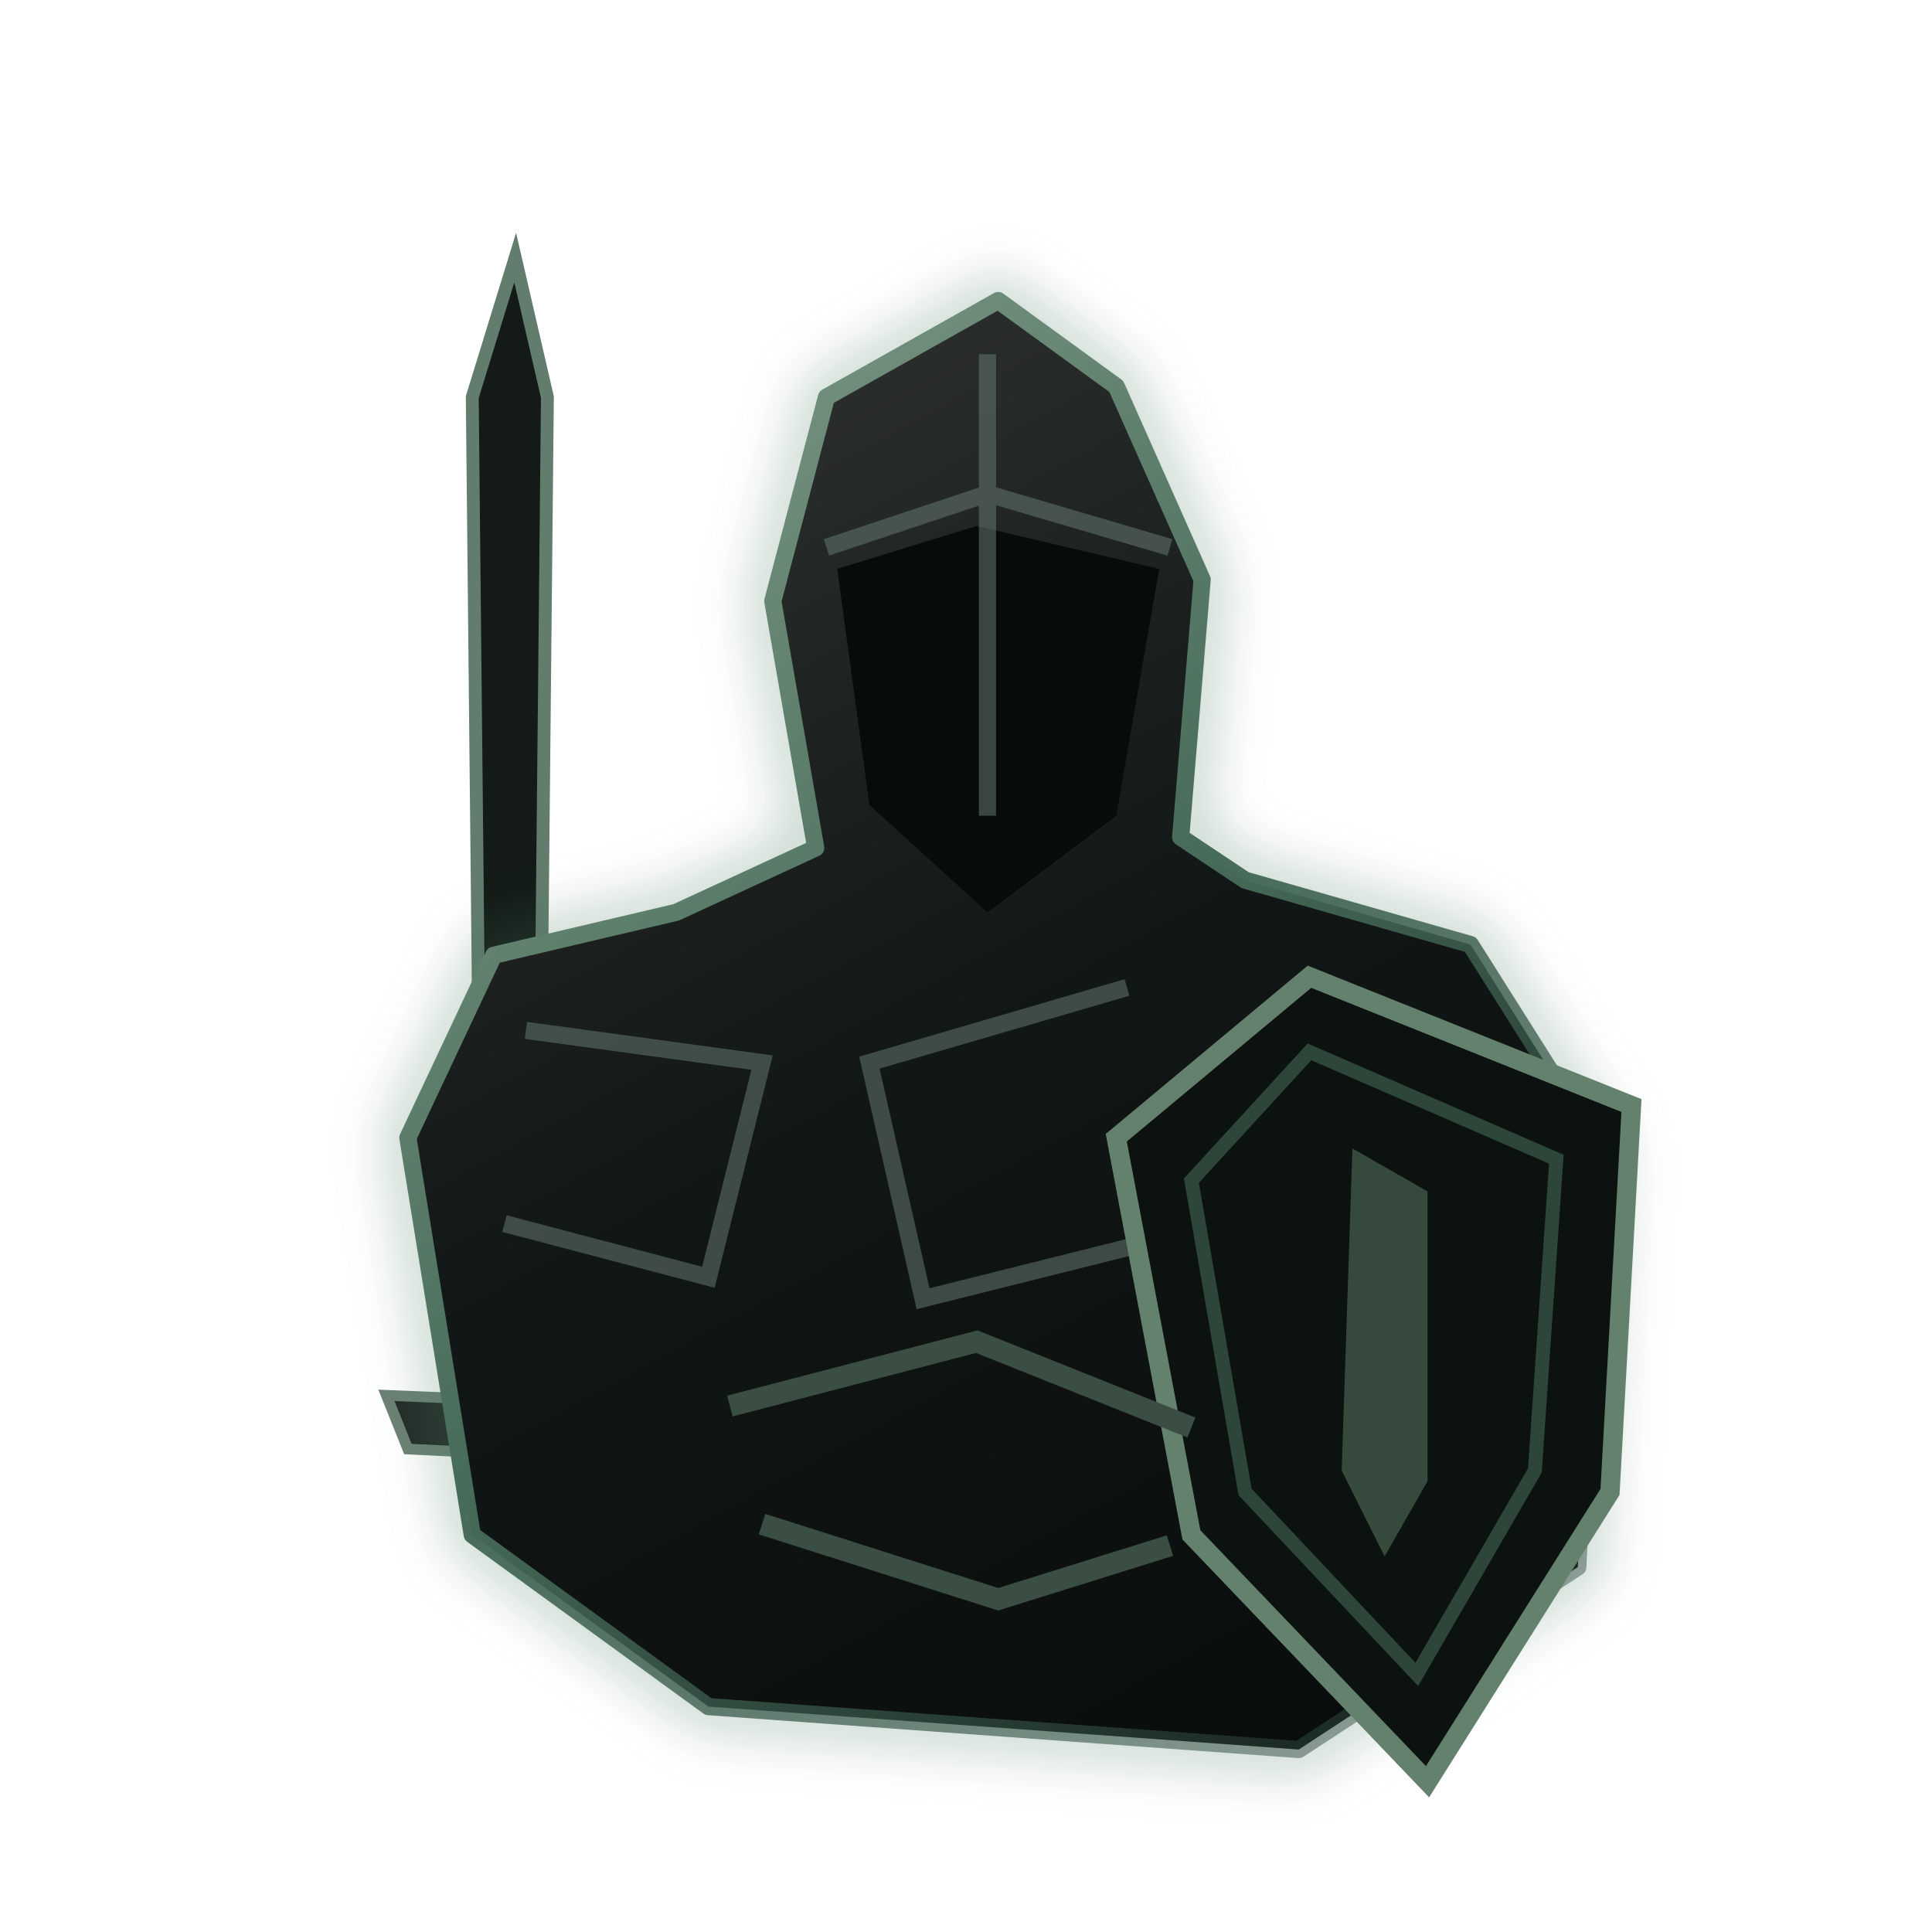
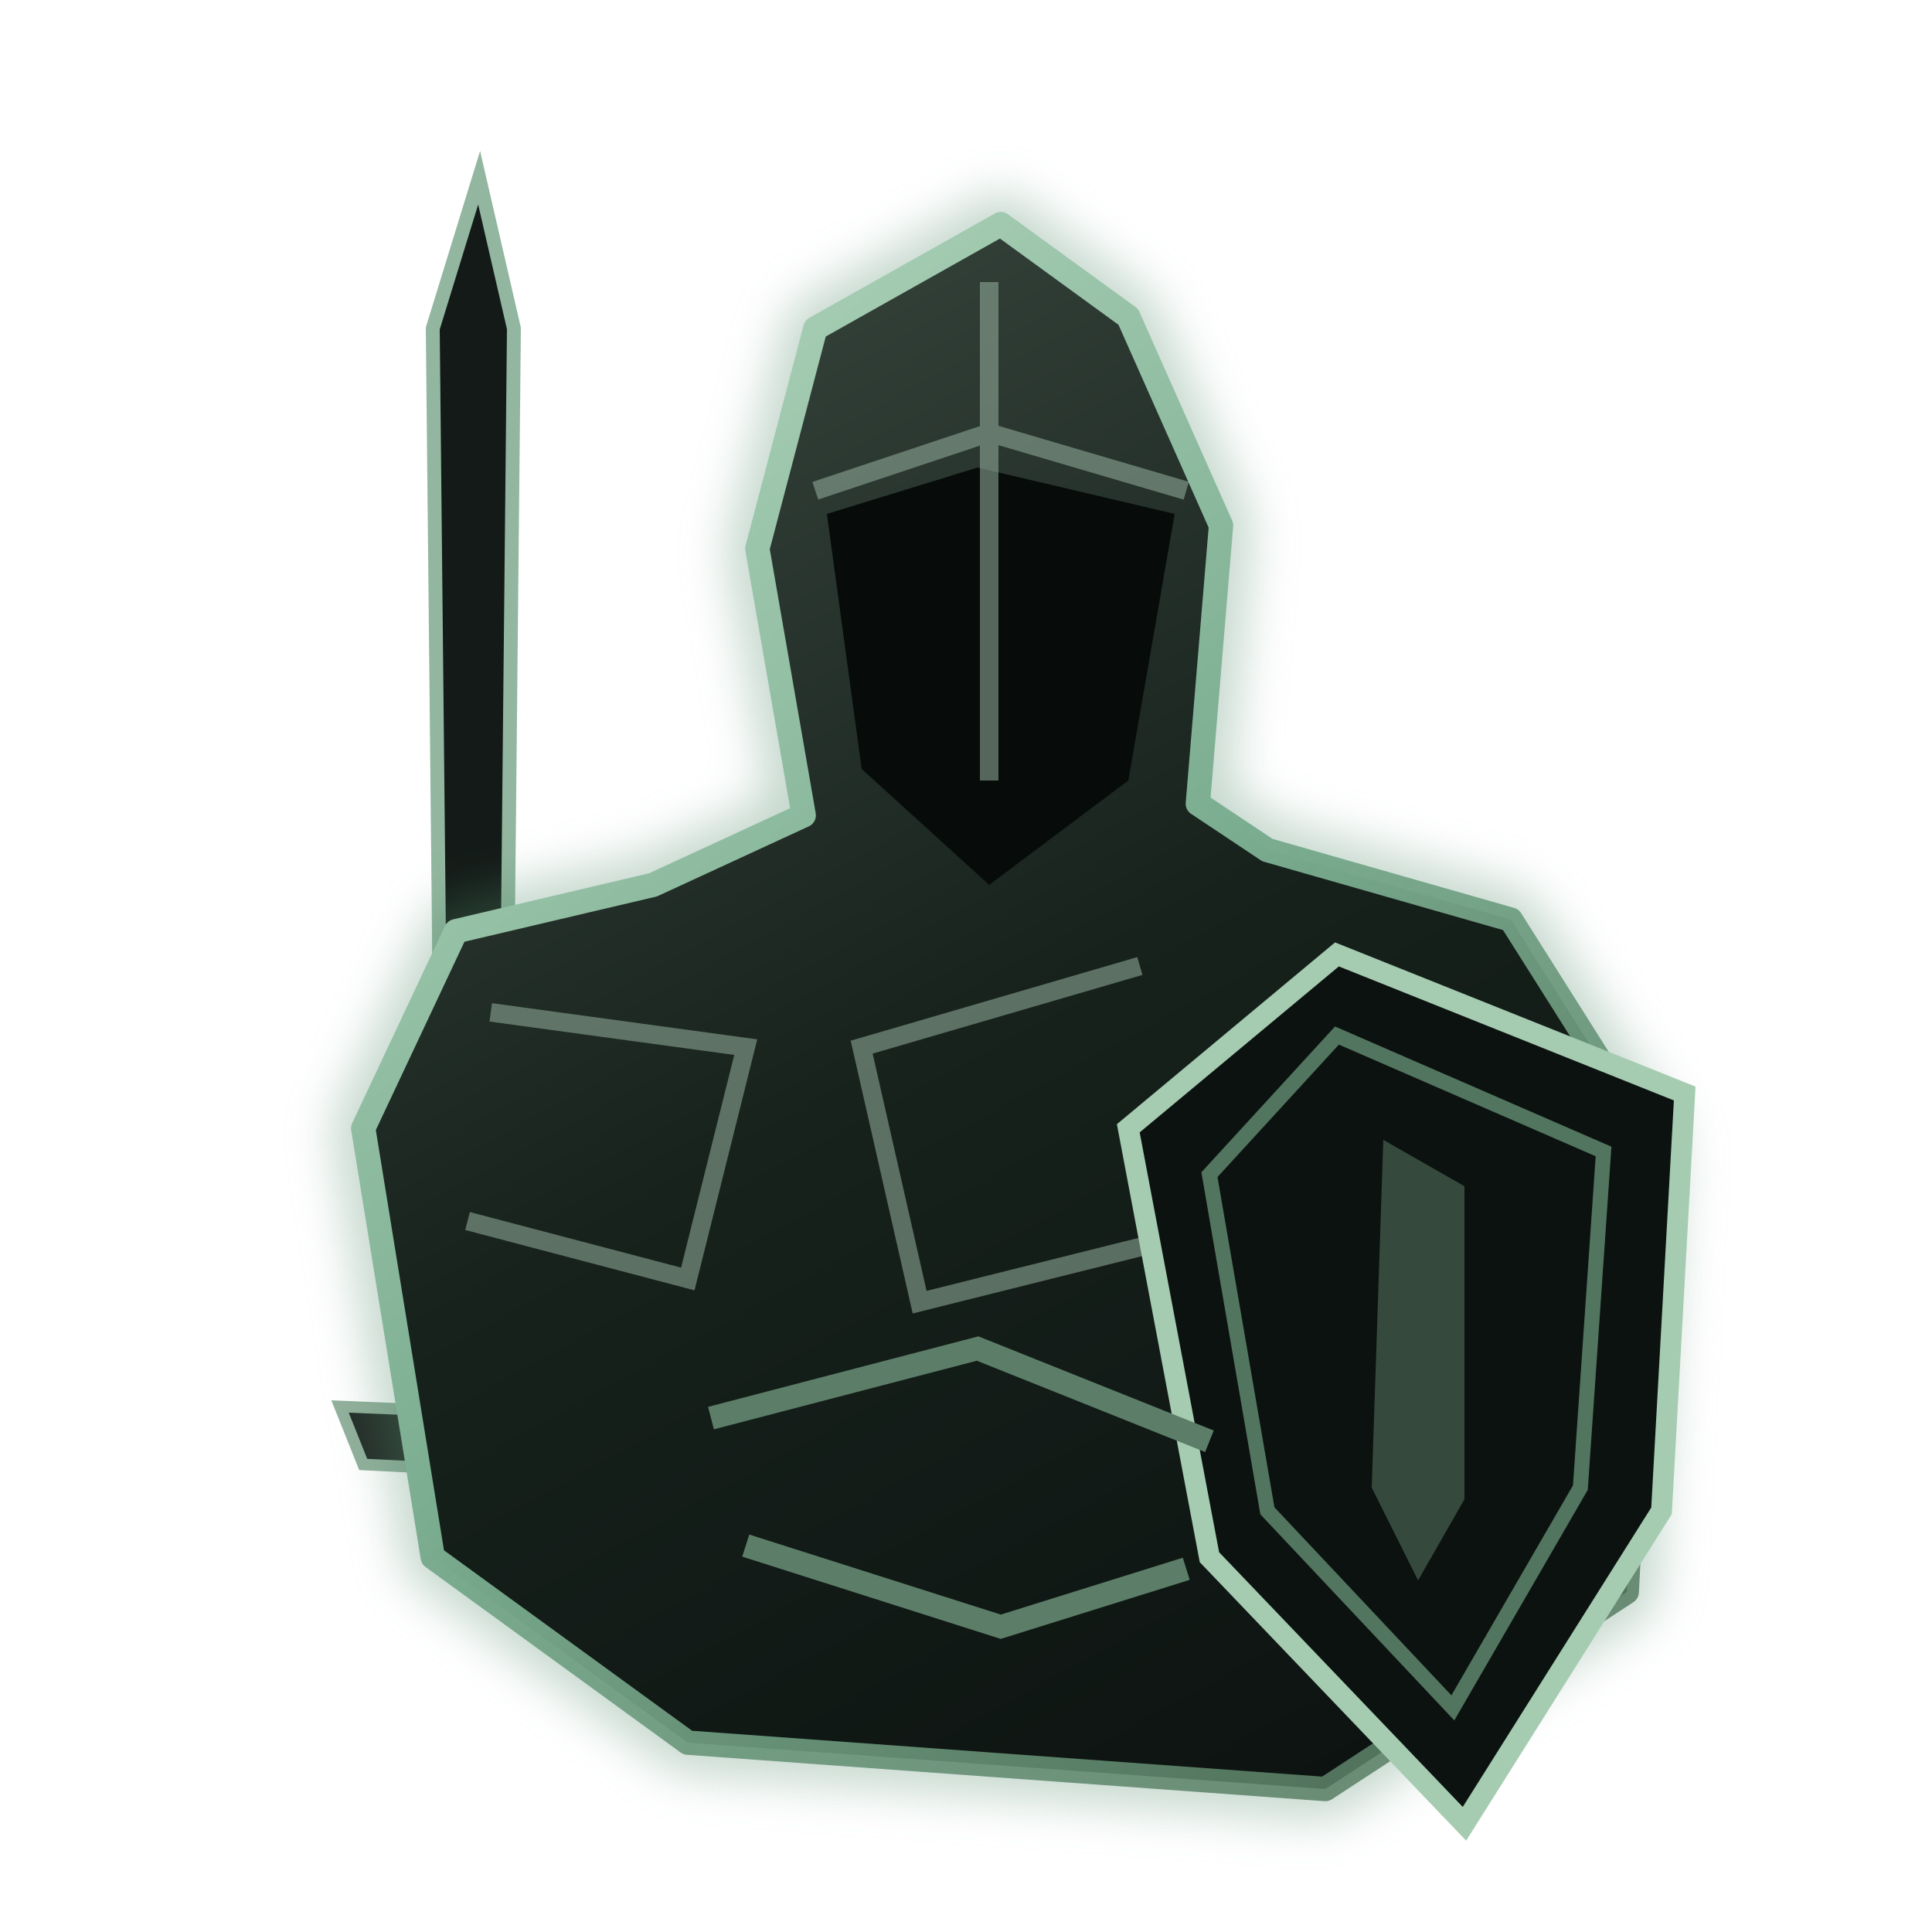
<svg xmlns="http://www.w3.org/2000/svg" viewBox="0 0 180 180" fill="none">
  <defs>
    <linearGradient id="iron" x1="55" y1="29" x2="129" y2="164" gradientUnits="userSpaceOnUse">
-       <stop stop-color="#303332" />
-       <stop offset=".5" stop-color="#111716" />
-       <stop offset="1" stop-color="#090c0c" />
+       <stop stop-color="#39473f" />
+       <stop offset=".5" stop-color="#17221c" />
+       <stop offset="1" stop-color="#0c1210" />
    </linearGradient>
    <linearGradient id="edge" x1="39" y1="37" x2="144" y2="160" gradientUnits="userSpaceOnUse">
-       <stop stop-color="#819c89" />
-       <stop offset=".5" stop-color="#476b59" />
-       <stop offset="1" stop-color="#2a4439" stop-opacity=".4" />
+       <stop stop-color="#b4d8bf" />
+       <stop offset=".5" stop-color="#7bad90" />
+       <stop offset="1" stop-color="#567960" stop-opacity=".85" />
    </linearGradient>
    <filter id="rim" x="-20%" y="-20%" width="140%" height="140%">
-       <feGaussianBlur stdDeviation="2.5" />
+       <feGaussianBlur stdDeviation="2.2" />
    </filter>
  </defs>
-   <path d="m44 37 1 98 5 2 1-100-3-13Z" fill="#131a17" stroke="#627c6d" stroke-width="1.2" />
-   <path d="m36 130 24 1-2 5-20-1Z" fill="#242c28" stroke="#6c8174" />
-   <path d="m93 28-16 9-5 19 4 23-13 6-17 4-8 17 6 37 22 16 55 4 26-17 2-39-12-19-21-6-6-4 2-24-8-18Z" stroke="#42765c" stroke-width="4" opacity=".34" filter="url(#rim)" />
-   <path d="m93 28-16 9-5 19 4 23-13 6-17 4-8 17 6 37 22 16 55 4 26-17 2-39-12-19-21-6-6-4 2-24-8-18Z" fill="url(#iron)" stroke="url(#edge)" stroke-width="1.6" stroke-linejoin="round" />
-   <path d="m78 53 13-4 17 4-4 23-12 9-11-10Z" fill="#070b0a" />
-   <path d="m77 51 15-5 17 5m-17-18v43M49 96l22 3-5 20-19-5m58-22-24 7 5 22 24-6" stroke="#65776c" stroke-opacity=".55" stroke-width="1.6" />
-   <path d="m122 91 30 12-2 36-17 27-22-23-7-37Z" fill="#0c1210" stroke="#64816e" stroke-width="1.8" />
-   <path d="m122 98 23 10-2 29-11 19-16-17-5-29Z" stroke="#2e4639" stroke-width="1.3" />
-   <path d="m126 107 7 4v27l-4 7-4-8Z" fill="#354a3d" />
-   <path d="m68 131 23-6 20 8m-40 9 22 7 16-5" stroke="#3b4e43" stroke-width="2" />
+   <g transform="translate(90 90) scale(1.08) translate(-90 -92)">
+     <path d="m44 37 1 98 5 2 1-100-3-13Z" fill="#131a17" stroke="#92b69f" stroke-width="1.2" />
+     <path d="m36 130 24 1-2 5-20-1Z" fill="#242c28" stroke="#91b09c" />
+     <path d="m93 28-16 9-5 19 4 23-13 6-17 4-8 17 6 37 22 16 55 4 26-17 2-39-12-19-21-6-6-4 2-24-8-18Z" stroke="#51896a" stroke-width="4.5" opacity=".4" filter="url(#rim)" />
+     <path d="m93 28-16 9-5 19 4 23-13 6-17 4-8 17 6 37 22 16 55 4 26-17 2-39-12-19-21-6-6-4 2-24-8-18Z" fill="url(#iron)" stroke="url(#edge)" stroke-width="2.1" stroke-linejoin="round" />
+     <path d="m78 53 13-4 17 4-4 23-12 9-11-10Z" fill="#070b0a" />
+     <path d="m77 51 15-5 17 5m-17-18v43M49 96l22 3-5 20-19-5m58-22-24 7 5 22 24-6" stroke="#95b19e" stroke-opacity=".55" stroke-width="1.6" />
+     <path d="m122 91 30 12-2 36-17 27-22-23-7-37Z" fill="#0c1210" stroke="#a5ccb1" stroke-width="1.8" />
+     <path d="m122 98 23 10-2 29-11 19-16-17-5-29Z" stroke="#52755f" stroke-width="1.3" />
+     <path d="m126 107 7 4v27l-4 7-4-8Z" fill="#354a3d" />
+     <path d="m68 131 23-6 20 8m-40 9 22 7 16-5" stroke="#5c7e68" stroke-width="2" />
+   </g>
</svg>
